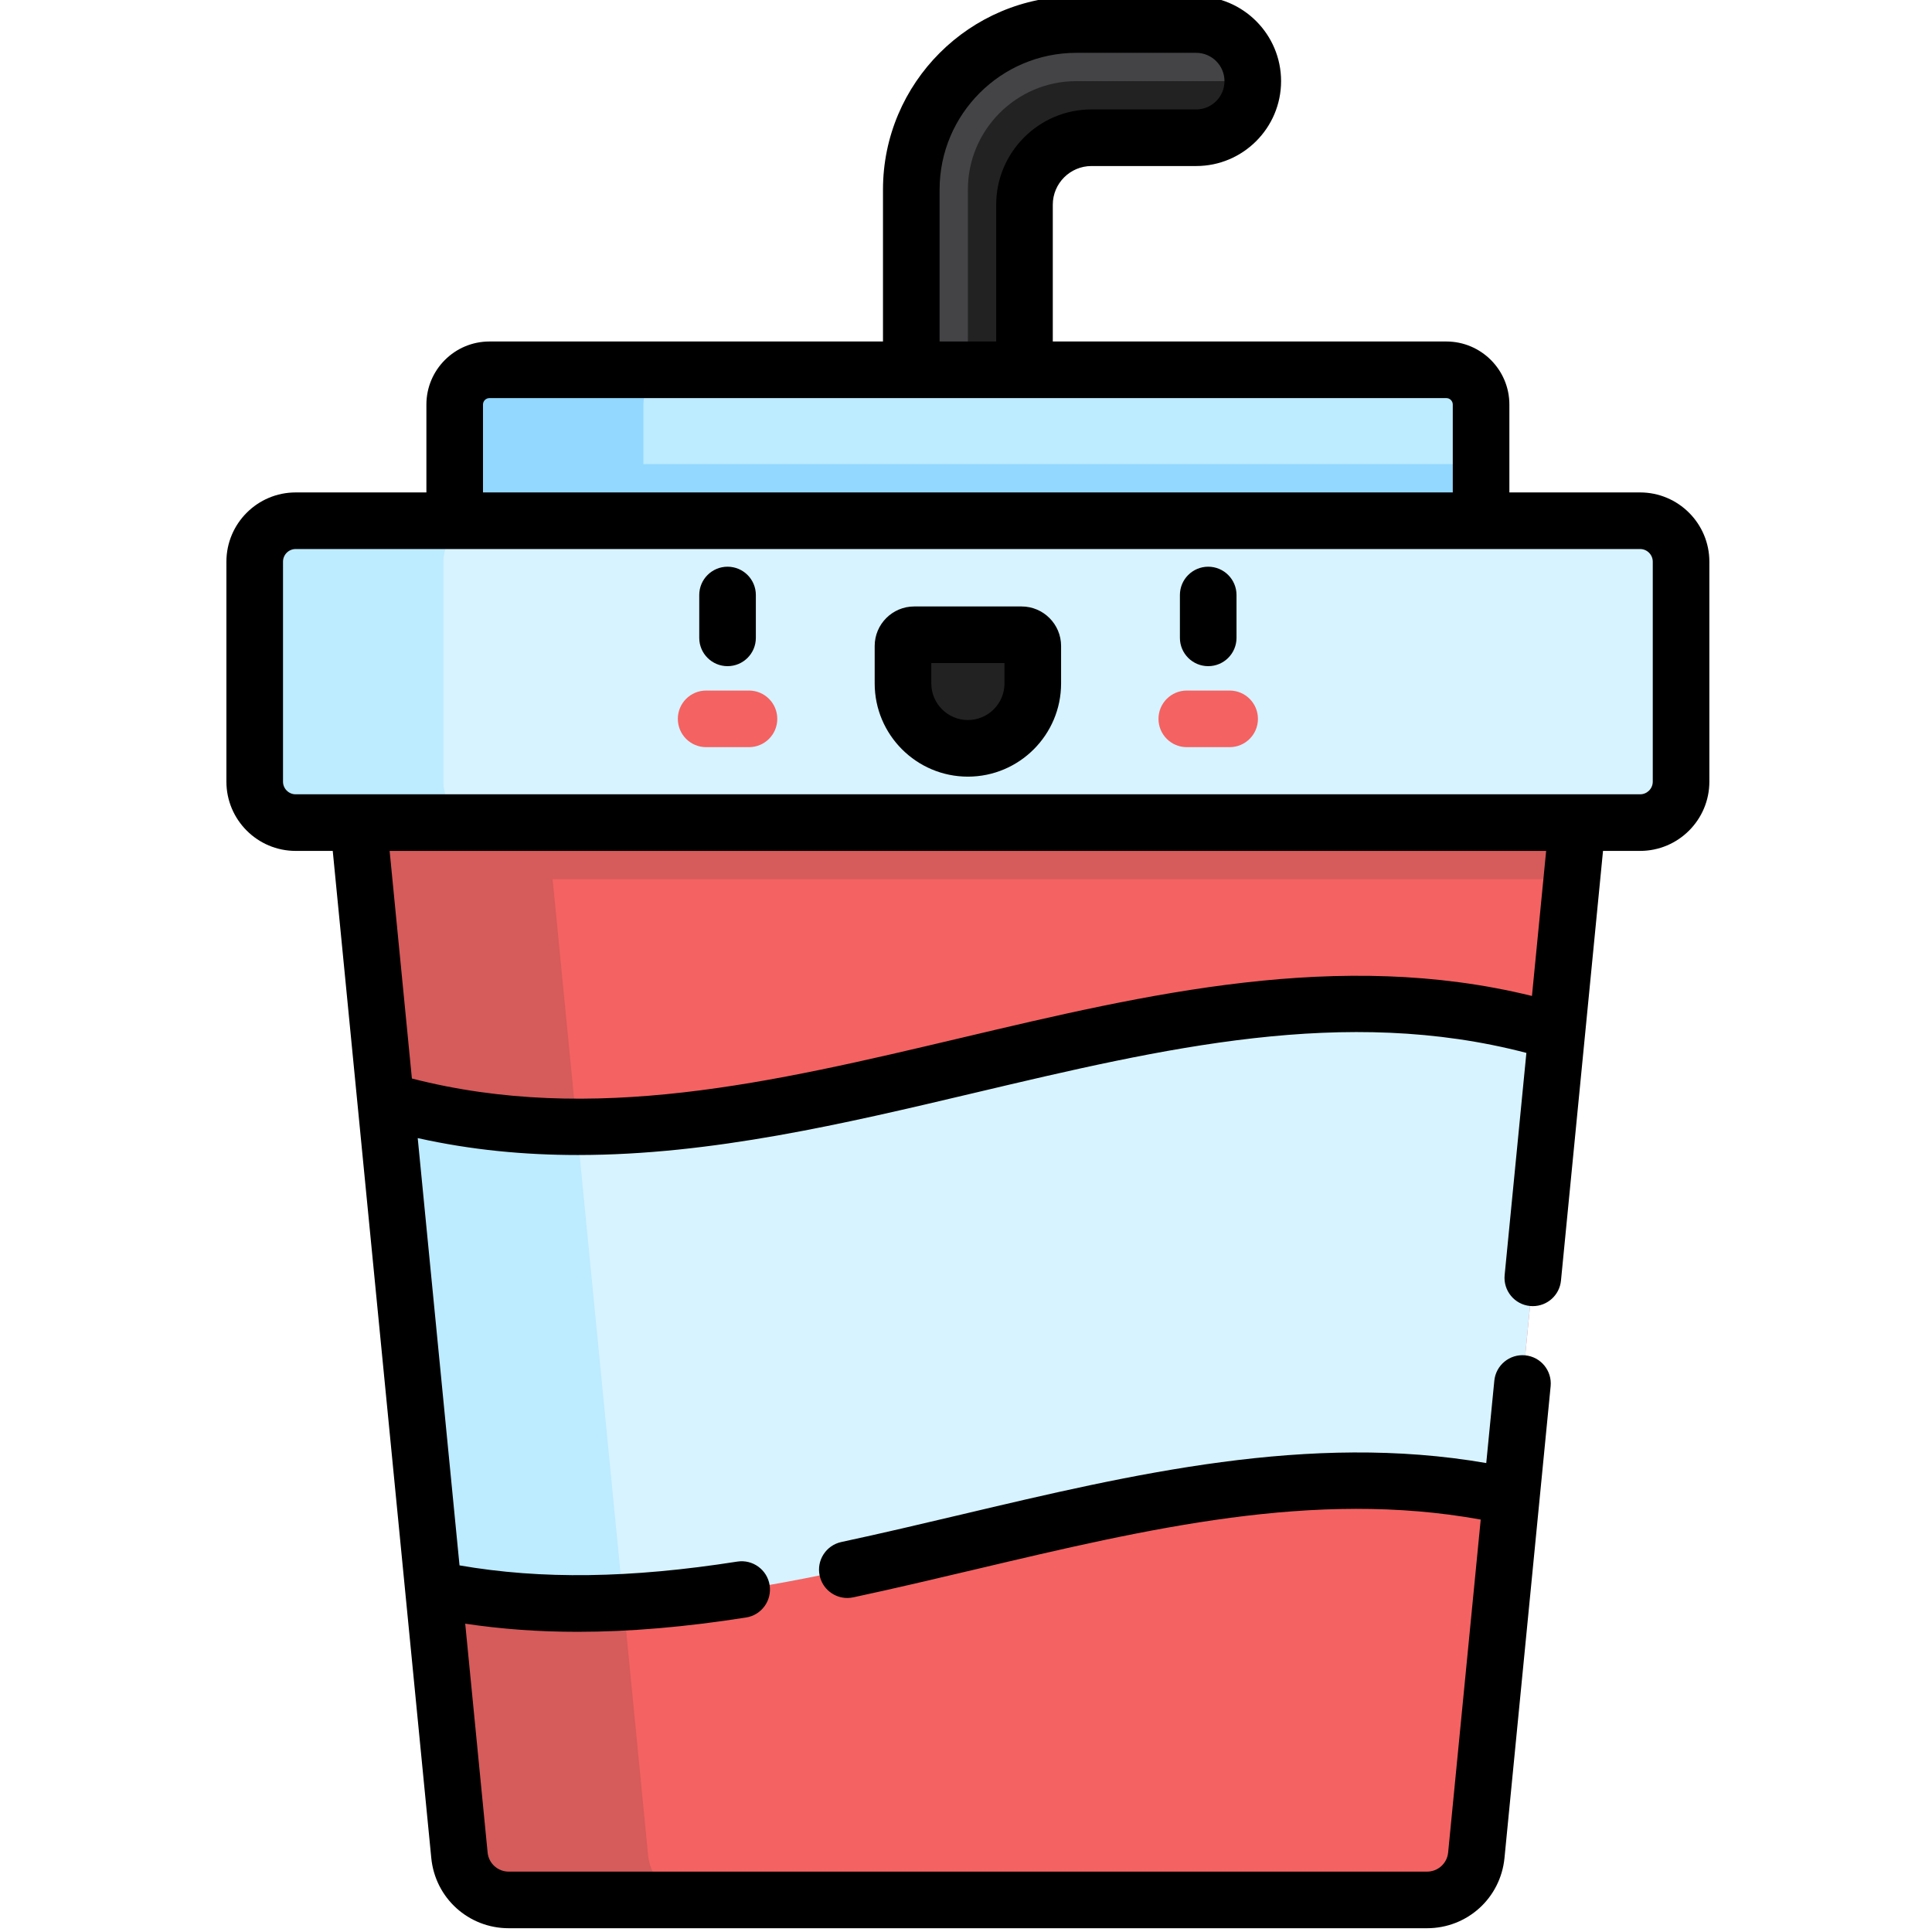
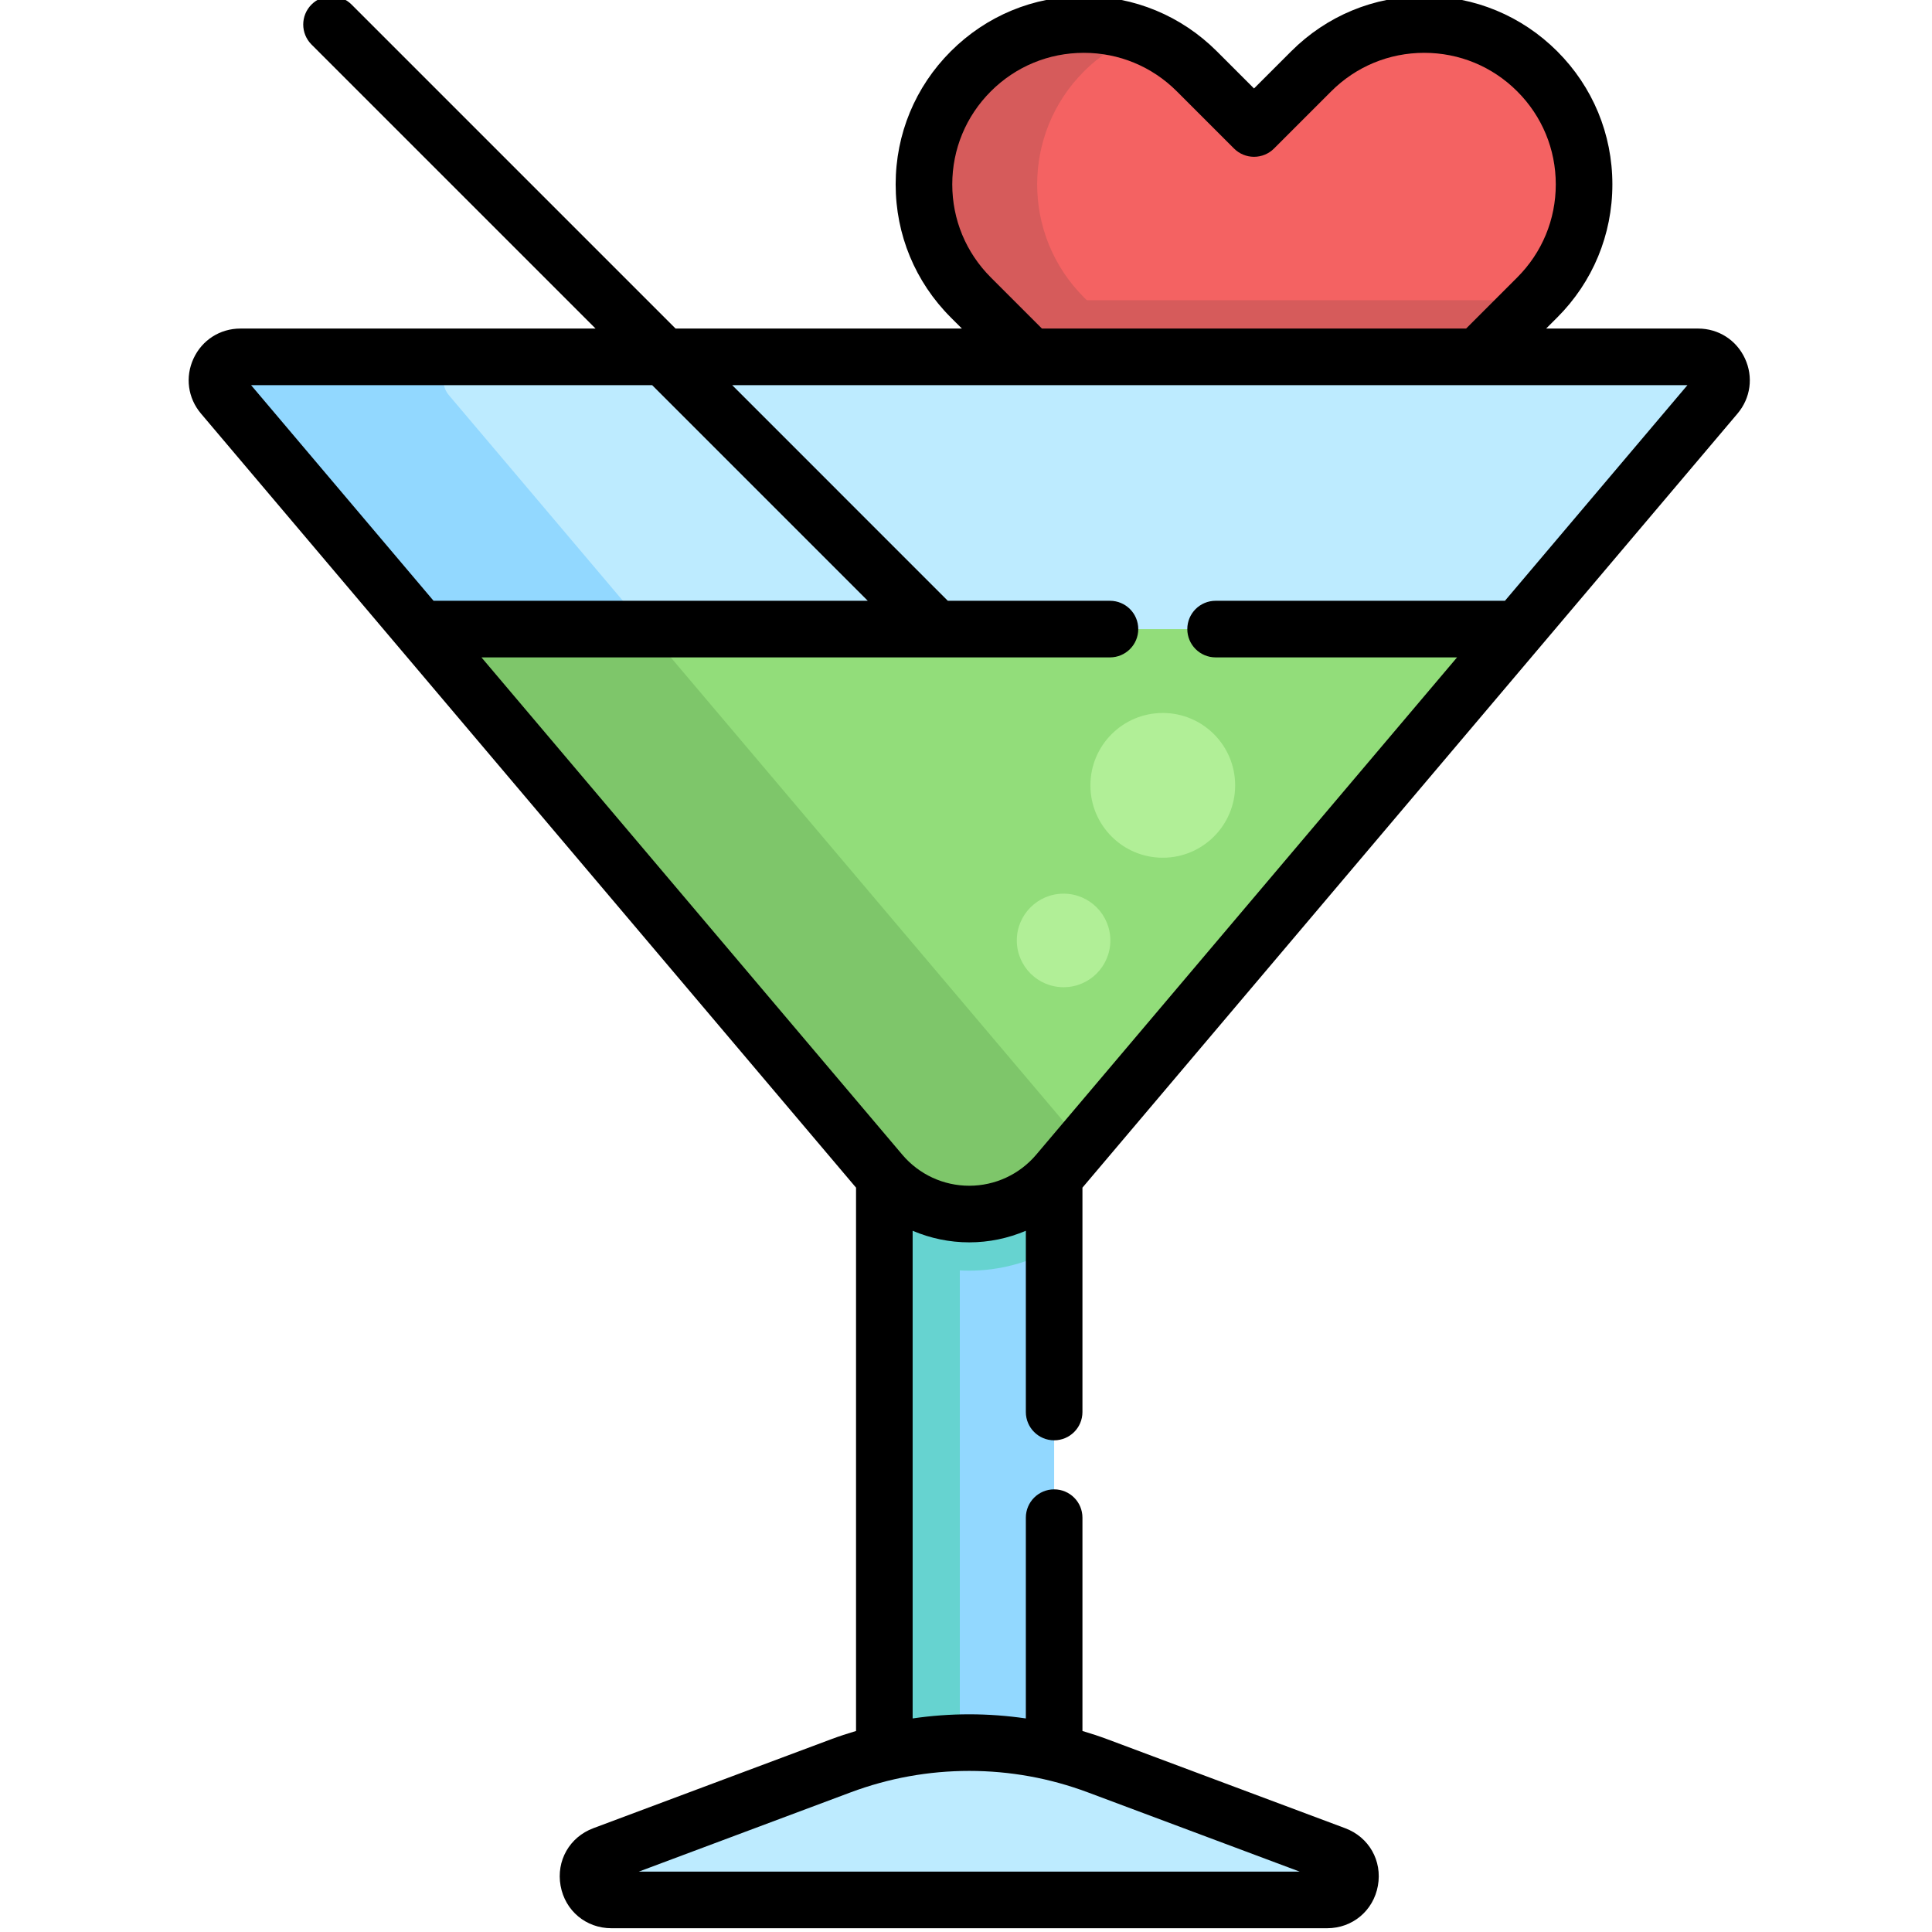
- <svg xmlns="http://www.w3.org/2000/svg" height="511pt" viewBox="-59 1 511 511.999" width="511pt">
-   <path d="m257.5 7.5h-31.75c-24.164 0-43.75 19.59-43.75 43.75v137.25h30v-133.25c0-9.805 7.945-17.75 17.75-17.75h27.75c8.285 0 15-6.715 15-15s-6.715-15-15-15zm0 0" fill="#444346" />
-   <path d="m212 188.5v-133.25c0-9.805 7.945-17.75 17.75-17.75h27.75c8.285 0 15-6.715 15-15h-46.75c-15.852 0-28.75 12.898-28.75 28.75v137.25zm0 0" fill="#222223" />
-   <path d="m318.684 504.5h-243.367c-6.75 0-12.402-5.125-13.059-11.844l-29.758-304.156h329l-29.758 304.156c-.656 6.719-6.309 11.844-13.059 11.844zm0 0" fill="#f46262" />
-   <path d="m112.258 492.656-29.758-304.156h-50l29.758 304.156c.656 6.719 6.309 11.844 13.059 11.844h50c-6.754 0-12.402-5.125-13.059-11.844zm0 0" fill="#d65b5b" />
-   <path d="m353.086 274.504c-103.559-31.348-206.836 48.27-310.391 18.188l12.668 129.48c95.293 19.793 190.371-45.727 285.672-24.492zm0 0" fill="#d7f3ff" />
-   <path d="m42.695 292.691 12.668 129.48c16.785 3.484 33.562 4.316 50.336 3.449l-12.328-126.02c-16.887-.027-33.781-2-50.676-6.91zm0 0" fill="#bdebff" />
-   <path d="m36.953 234h320.094l4.453-45.5h-329zm0 0" fill="#d65b5b" />
-   <path d="m323.793 179h-253.586c-5.086 0-9.207-4.121-9.207-9.207v-61.586c0-5.086 4.121-9.207 9.207-9.207h253.586c5.082 0 9.207 4.121 9.207 9.207v61.586c0 5.086-4.121 9.207-9.207 9.207zm0 0" fill="#bdebff" />
-   <path d="m61 124v45.793c0 5.086 4.121 9.207 9.207 9.207h253.586c5.082 0 9.207-4.121 9.207-9.207v-45.793zm0 0" fill="#92d8ff" />
-   <path d="m111 169.793v-61.586c0-5.086 4.121-9.207 9.207-9.207h-50c-5.086 0-9.207 4.121-9.207 9.207v61.586c0 5.086 4.121 9.207 9.207 9.207h50c-5.086 0-9.207-4.121-9.207-9.207zm0 0" fill="#92d8ff" />
-   <path d="m375.145 219h-356.293c-5.992 0-10.852-4.859-10.852-10.855v-58.289c0-5.996 4.859-10.855 10.852-10.855h356.293c5.996 0 10.855 4.859 10.855 10.855v58.289c0 5.996-4.859 10.855-10.855 10.855zm0 0" fill="#d7f3ff" />
-   <path d="m197 199.316c-9.5 0-17.199-7.699-17.199-17.199v-9.926c0-1.641 1.332-2.973 2.973-2.973h28.449c1.645 0 2.977 1.332 2.977 2.973v9.926c0 9.5-7.699 17.199-17.199 17.199zm0 0" fill="#222223" />
-   <path d="m58 208.145v-58.289c0-5.996 4.859-10.855 10.852-10.855h-50c-5.992 0-10.852 4.859-10.852 10.855v58.289c0 5.996 4.859 10.855 10.852 10.855h50c-5.992 0-10.852-4.859-10.852-10.855zm0 0" fill="#bdebff" />
-   <path d="m375.145 131.5h-34.645v-23.293c0-9.211-7.496-16.707-16.707-16.707h-104.293v-36.25c0-5.652 4.598-10.25 10.25-10.25h27.75c12.406 0 22.5-10.094 22.5-22.5s-10.094-22.5-22.5-22.5h-31.75c-28.262 0-51.25 22.992-51.25 51.25v40.25h-104.293c-9.211 0-16.707 7.496-16.707 16.707v23.293h-34.648c-10.117 0-18.352 8.234-18.352 18.355v58.289c0 10.121 8.234 18.355 18.352 18.355h9.828l6.559 67.043c.004.012.004.023.004.031l12.648 129.266c.004.039.008.078.012.117l6.891 70.43c1.035 10.609 9.859 18.613 20.52 18.613h243.367c10.664 0 19.484-8.004 20.523-18.613l12.23-125.016c.402-4.125-2.609-7.793-6.734-8.195-4.117-.402-7.789 2.609-8.191 6.734l-2.137 21.816c-46.949-8.133-93.754 2.918-139.098 13.641-10.434 2.465-21.223 5.016-31.793 7.277-4.051.867-6.633 4.852-5.766 8.902.75 3.52 3.863 5.934 7.324 5.934.52 0 1.047-.055 1.578-.168 10.727-2.293 21.594-4.863 32.105-7.348 46.234-10.93 90.02-21.27 134.184-13.262l-8.633 88.223c-.281 2.895-2.688 5.074-5.594 5.074h-243.363c-2.906 0-5.312-2.18-5.594-5.074l-5.934-60.637c9.547 1.438 19.41 2.16 29.801 2.16 13.789 0 28.504-1.266 44.621-3.793 4.094-.641 6.891-4.477 6.25-8.57-.641-4.09-4.484-6.887-8.57-6.246-28.336 4.441-51.902 4.77-73.613 1.004l-11.078-113.238c14.172 3.164 28.324 4.484 42.43 4.484 35.488 0 70.688-8.32 105.094-16.457 50.418-11.922 98.148-23.195 146.285-10.602l-5.762 58.879c-.402 4.121 2.613 7.793 6.734 8.195.25.023.496.035.738.035 3.816 0 7.078-2.895 7.457-6.77l6.375-65.148c0-.023.004-.043.008-.066l4.758-48.656h9.828c10.121 0 18.355-8.234 18.355-18.355v-58.289c0-10.121-8.234-18.355-18.355-18.355zm-185.645-80.25c0-19.988 16.262-36.25 36.25-36.25h31.75c4.137 0 7.5 3.363 7.5 7.5s-3.363 7.5-7.5 7.5h-27.75c-13.922 0-25.25 11.328-25.25 25.25v36.25h-15zm-121 56.957c0-.941.766-1.707 1.707-1.707h253.586c.941 0 1.707.766 1.707 1.707v23.293h-257zm277.984 156.73c-51.062-12.566-101.934-.555-151.211 11.098-50.191 11.867-97.691 23.094-145.617 10.781l-5.902-60.316h306.492zm32.016-56.793c0 1.852-1.504 3.355-3.355 3.355h-16.641c-.016 0-.035 0-.051 0h-322.902c-.023 0-.043 0-.062 0h-16.637c-1.848 0-3.352-1.504-3.352-3.355v-58.289c0-1.852 1.504-3.355 3.352-3.355h356.293c1.852 0 3.355 1.504 3.355 3.355zm0 0" />
-   <path d="m211.227 161.719h-28.453c-5.773 0-10.473 4.699-10.473 10.473v9.926c0 13.621 11.078 24.699 24.699 24.699 13.617 0 24.699-11.078 24.699-24.699v-9.926c0-5.773-4.699-10.473-10.473-10.473zm-4.527 20.398c0 5.348-4.352 9.699-9.699 9.699s-9.699-4.352-9.699-9.699v-5.398h19.398zm0 0" />
-   <path d="m260.688 151.184c-4.141 0-7.5 3.359-7.5 7.5v11.355c0 4.141 3.359 7.5 7.5 7.5 4.145 0 7.5-3.359 7.5-7.5v-11.355c0-4.141-3.355-7.5-7.5-7.5zm0 0" />
-   <path d="m133.309 151.184c-4.141 0-7.5 3.359-7.5 7.5v11.355c0 4.141 3.359 7.5 7.5 7.5 4.145 0 7.5-3.359 7.5-7.5v-11.355c0-4.141-3.355-7.5-7.5-7.5zm0 0" />
-   <g fill="#f46262">
-     <path d="m266.367 199.004h-11.355c-4.145 0-7.5-3.355-7.5-7.5 0-4.141 3.355-7.5 7.5-7.5h11.355c4.141 0 7.5 3.359 7.5 7.5 0 4.145-3.359 7.5-7.5 7.5zm0 0" />
-     <path d="m138.988 199.004h-11.355c-4.145 0-7.5-3.355-7.5-7.5 0-4.141 3.355-7.5 7.5-7.5h11.355c4.141 0 7.5 3.359 7.5 7.5 0 4.145-3.359 7.5-7.5 7.5zm0 0" />
-   </g>
+ <svg xmlns="http://www.w3.org/2000/svg" height="511pt" viewBox="-49 1 511 511.999" width="511pt">
+   <path d="m184.859 186.539h45v293.824h-45zm0 0" fill="#92d8ff" />
+   <path d="m184.859 331.809c6.785 3.836 14.508 5.926 22.5 5.926 7.996 0 15.719-2.09 22.5-5.926v-145.27h-45zm0 0" fill="#66d3d0" />
+   <path d="m184.859 186.539h20v293.828h-20zm0 0" fill="#66d3d0" />
+   <path d="m357.887 19.91c-16.543-16.547-43.367-16.547-59.914 0l-15.145 15.145-15.145-15.145c-16.547-16.547-43.371-16.547-59.914 0-16.547 16.543-16.547 43.367 0 59.914l15.145 15.145 56.445 56.441c1.914 1.918 5.023 1.918 6.938 0l56.445-56.441 15.145-15.145c16.543-16.547 16.543-43.371 0-59.914zm0 0" fill="#f46262" />
+   <path d="m342.742 94.969 14.395-14.398h-148.617l14.395 14.398 56.445 56.441c1.914 1.918 5.023 1.918 6.938 0zm0 0" fill="#d65b5b" />
+   <path d="m252.914 94.969-15.145-15.148c-16.547-16.543-16.547-43.367 0-59.91 4.391-4.391 9.504-7.602 14.957-9.664-15.102-5.707-32.801-2.492-44.957 9.664-16.547 16.543-16.547 43.367 0 59.91l15.145 15.148 56.445 56.441c1.914 1.918 5.023 1.918 6.938 0l11.531-11.527zm0 0" fill="#d65b5b" />
+   <path d="m183.898 311.855-174.41-206.098c-3.406-4.023-.547-10.188 4.723-10.188h386.301c5.27 0 8.125 6.164 4.723 10.188l-174.41 206.098c-12.277 14.508-34.648 14.508-46.926 0zm0 0" fill="#bdebff" />
+   <path d="m69.488 105.758c-3.406-4.023-.547-10.188 4.723-10.188h-60c-5.27 0-8.129 6.164-4.723 10.188l174.41 206.098c12.277 14.508 34.648 14.508 46.926 0l6.535-7.727zm0 0" fill="#92d8ff" />
+   <path d="m173.305 468.969-62.938 23.547c-6.457 2.414-4.727 11.984 2.168 11.984h189.652c6.891 0 8.625-9.57 2.168-11.984l-62.941-23.547c-21.961-8.215-46.148-8.215-68.109 0zm0 0" fill="#bdebff" />
+   <path d="m61.918 167.715 121.98 144.141c12.277 14.508 34.648 14.508 46.926 0l121.98-144.141zm0 0" fill="#92dd7a" />
+   <path d="m121.918 167.715h-60l121.98 144.141c12.277 14.508 34.648 14.508 46.926 0l6.535-7.727zm0 0" fill="#7ec66a" />
+   <path d="m277.828 209.125c0 10.594-8.586 19.18-19.18 19.18-10.59 0-19.18-8.586-19.18-19.18 0-10.59 8.59-19.18 19.18-19.18 10.594 0 19.18 8.59 19.18 19.18zm0 0" fill="#b1ef97" />
+   <path d="m244.754 250.227c0 6.844-5.547 12.395-12.395 12.395-6.844 0-12.395-5.551-12.395-12.395 0-6.848 5.551-12.398 12.395-12.398 6.848 0 12.395 5.551 12.395 12.398zm0 0" fill="#b1ef97" />
+   <path d="m412.93 96.004c-2.27-4.895-7.027-7.934-12.418-7.934h-40.27l2.949-2.945c9.418-9.418 14.605-21.941 14.605-35.262 0-13.316-5.191-25.84-14.605-35.258-9.422-9.418-21.941-14.605-35.262-14.605-13.32 0-25.844 5.188-35.258 14.605l-9.844 9.84-9.84-9.84c-9.418-9.418-21.941-14.605-35.262-14.605-13.32 0-25.844 5.188-35.262 14.605-9.418 9.418-14.605 21.941-14.605 35.258 0 13.32 5.188 25.844 14.605 35.262l2.949 2.945h-75.875l-85.875-85.875c-2.93-2.926-7.676-2.926-10.605 0-2.93 2.93-2.93 7.68 0 10.609l75.27 75.266h-94.117c-5.391 0-10.152 3.039-12.418 7.934-2.27 4.891-1.516 10.484 1.969 14.598l52.363 61.879.012.012 121.223 143.246v143.984c-2.242.672-4.477 1.398-6.68 2.223l-62.941 23.547c-6.305 2.355-9.871 8.629-8.676 15.254 1.199 6.625 6.738 11.254 13.473 11.254h189.652c6.73 0 12.27-4.629 13.469-11.254s-2.367-12.898-8.672-15.254l-62.941-23.547c-2.207-.824-4.438-1.551-6.684-2.223v-56.527c0-4.145-3.355-7.5-7.5-7.5-4.141 0-7.5 3.355-7.5 7.5v53.207c-4.949-.719-9.953-1.094-15-1.094-5.043 0-10.051.375-15 1.094v-129.238c4.688 1.996 9.773 3.07 15 3.07 5.23 0 10.316-1.074 15-3.07v48.031c0 4.141 3.359 7.5 7.5 7.5 4.145 0 7.5-3.359 7.5-7.5v-59.457l121.23-143.25s0-.004.004-.004l52.363-61.879c3.484-4.117 4.242-9.711 1.973-14.602zm-210.07-46.141c0-9.312 3.629-18.066 10.215-24.652 6.586-6.586 15.34-10.211 24.652-10.211s18.066 3.625 24.652 10.211l15.145 15.145c1.406 1.41 3.316 2.199 5.305 2.199 1.992 0 3.895-.789 5.305-2.199l15.145-15.145c6.586-6.586 15.34-10.211 24.652-10.211s18.066 3.625 24.652 10.211c6.586 6.586 10.215 15.34 10.215 24.652 0 9.316-3.629 18.07-10.215 24.656l-13.551 13.551h-112.406l-13.551-13.551c-6.586-6.586-10.215-15.34-10.215-24.656zm-185.82 53.207h106.289l57.141 57.145h-115.074zm190.32 367.238c10.77 0 21.344 1.914 31.426 5.684l56.152 21.008h-175.152l56.148-21.008c10.086-3.77 20.66-5.684 31.426-5.684zm141.965-310.094h-76.676c-4.141 0-7.5 3.355-7.5 7.5 0 4.141 3.359 7.5 7.5 7.5h63.984l-111.535 131.797c-4.426 5.227-10.891 8.223-17.738 8.223s-13.312-2.996-17.734-8.223l-111.535-131.797h166.559c4.145 0 7.5-3.359 7.5-7.5 0-4.145-3.355-7.5-7.5-7.5h-42.969l-57.141-57.145h253.145zm0 0" />
</svg>
